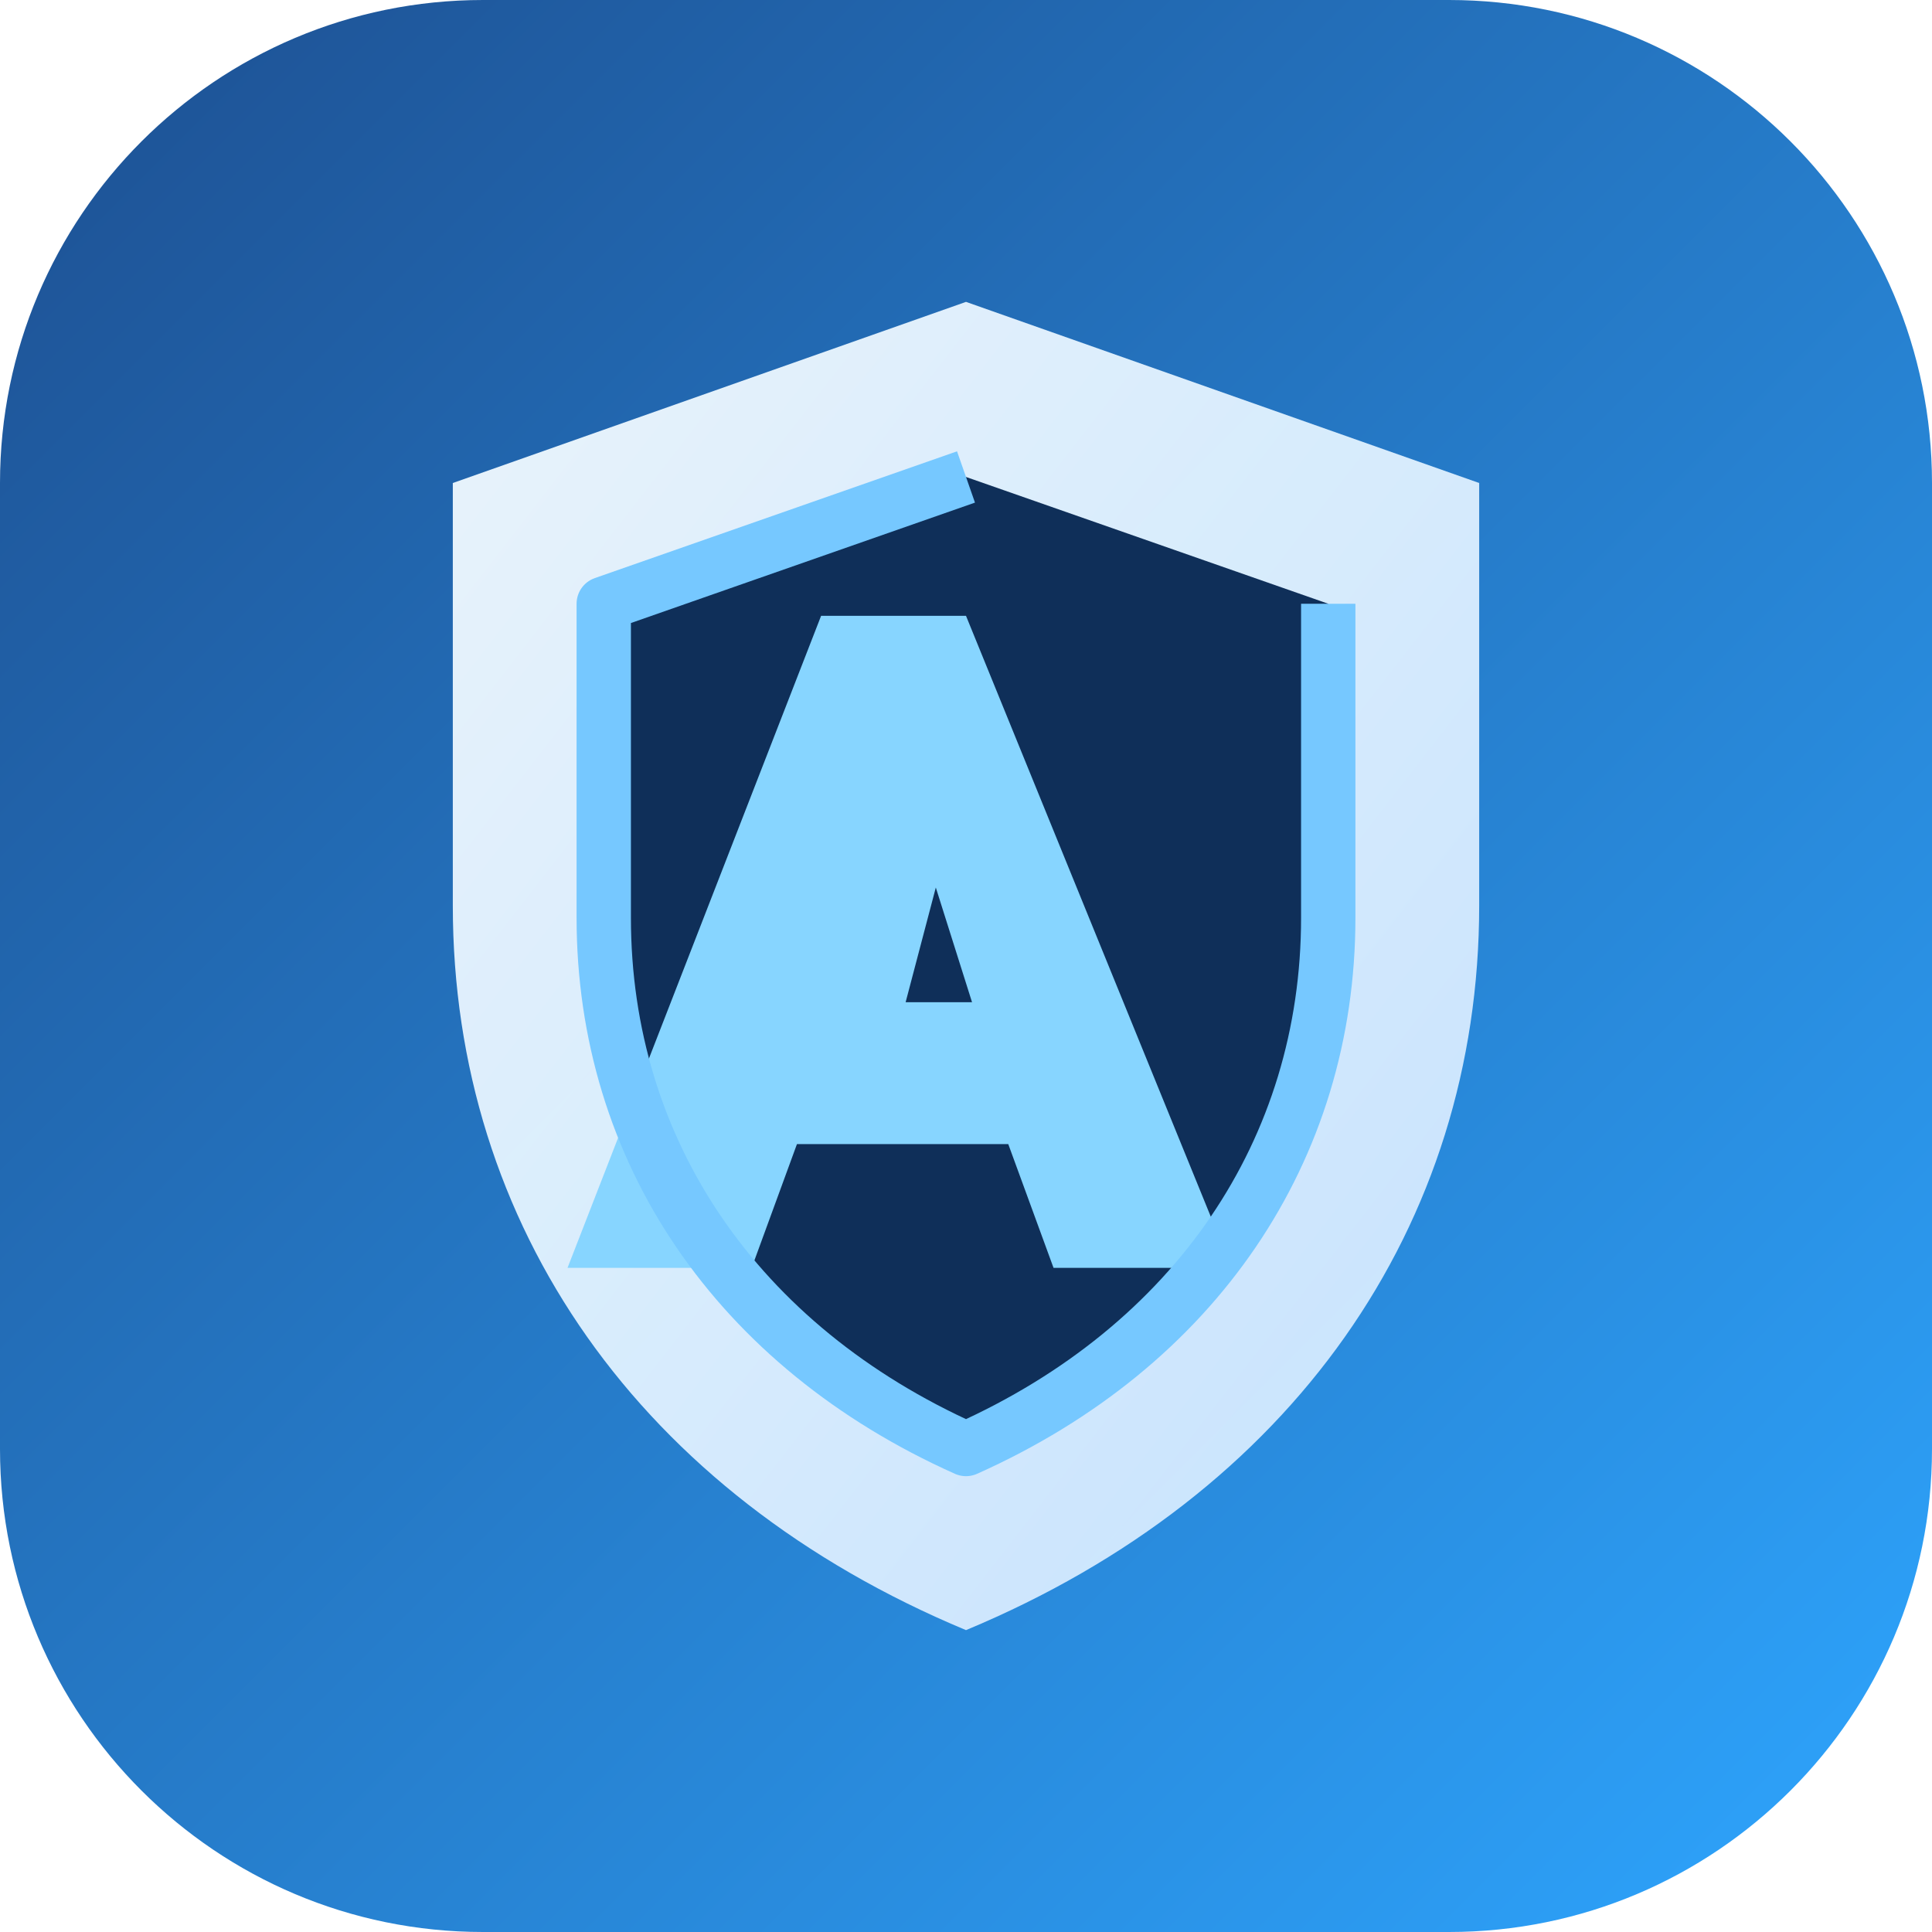
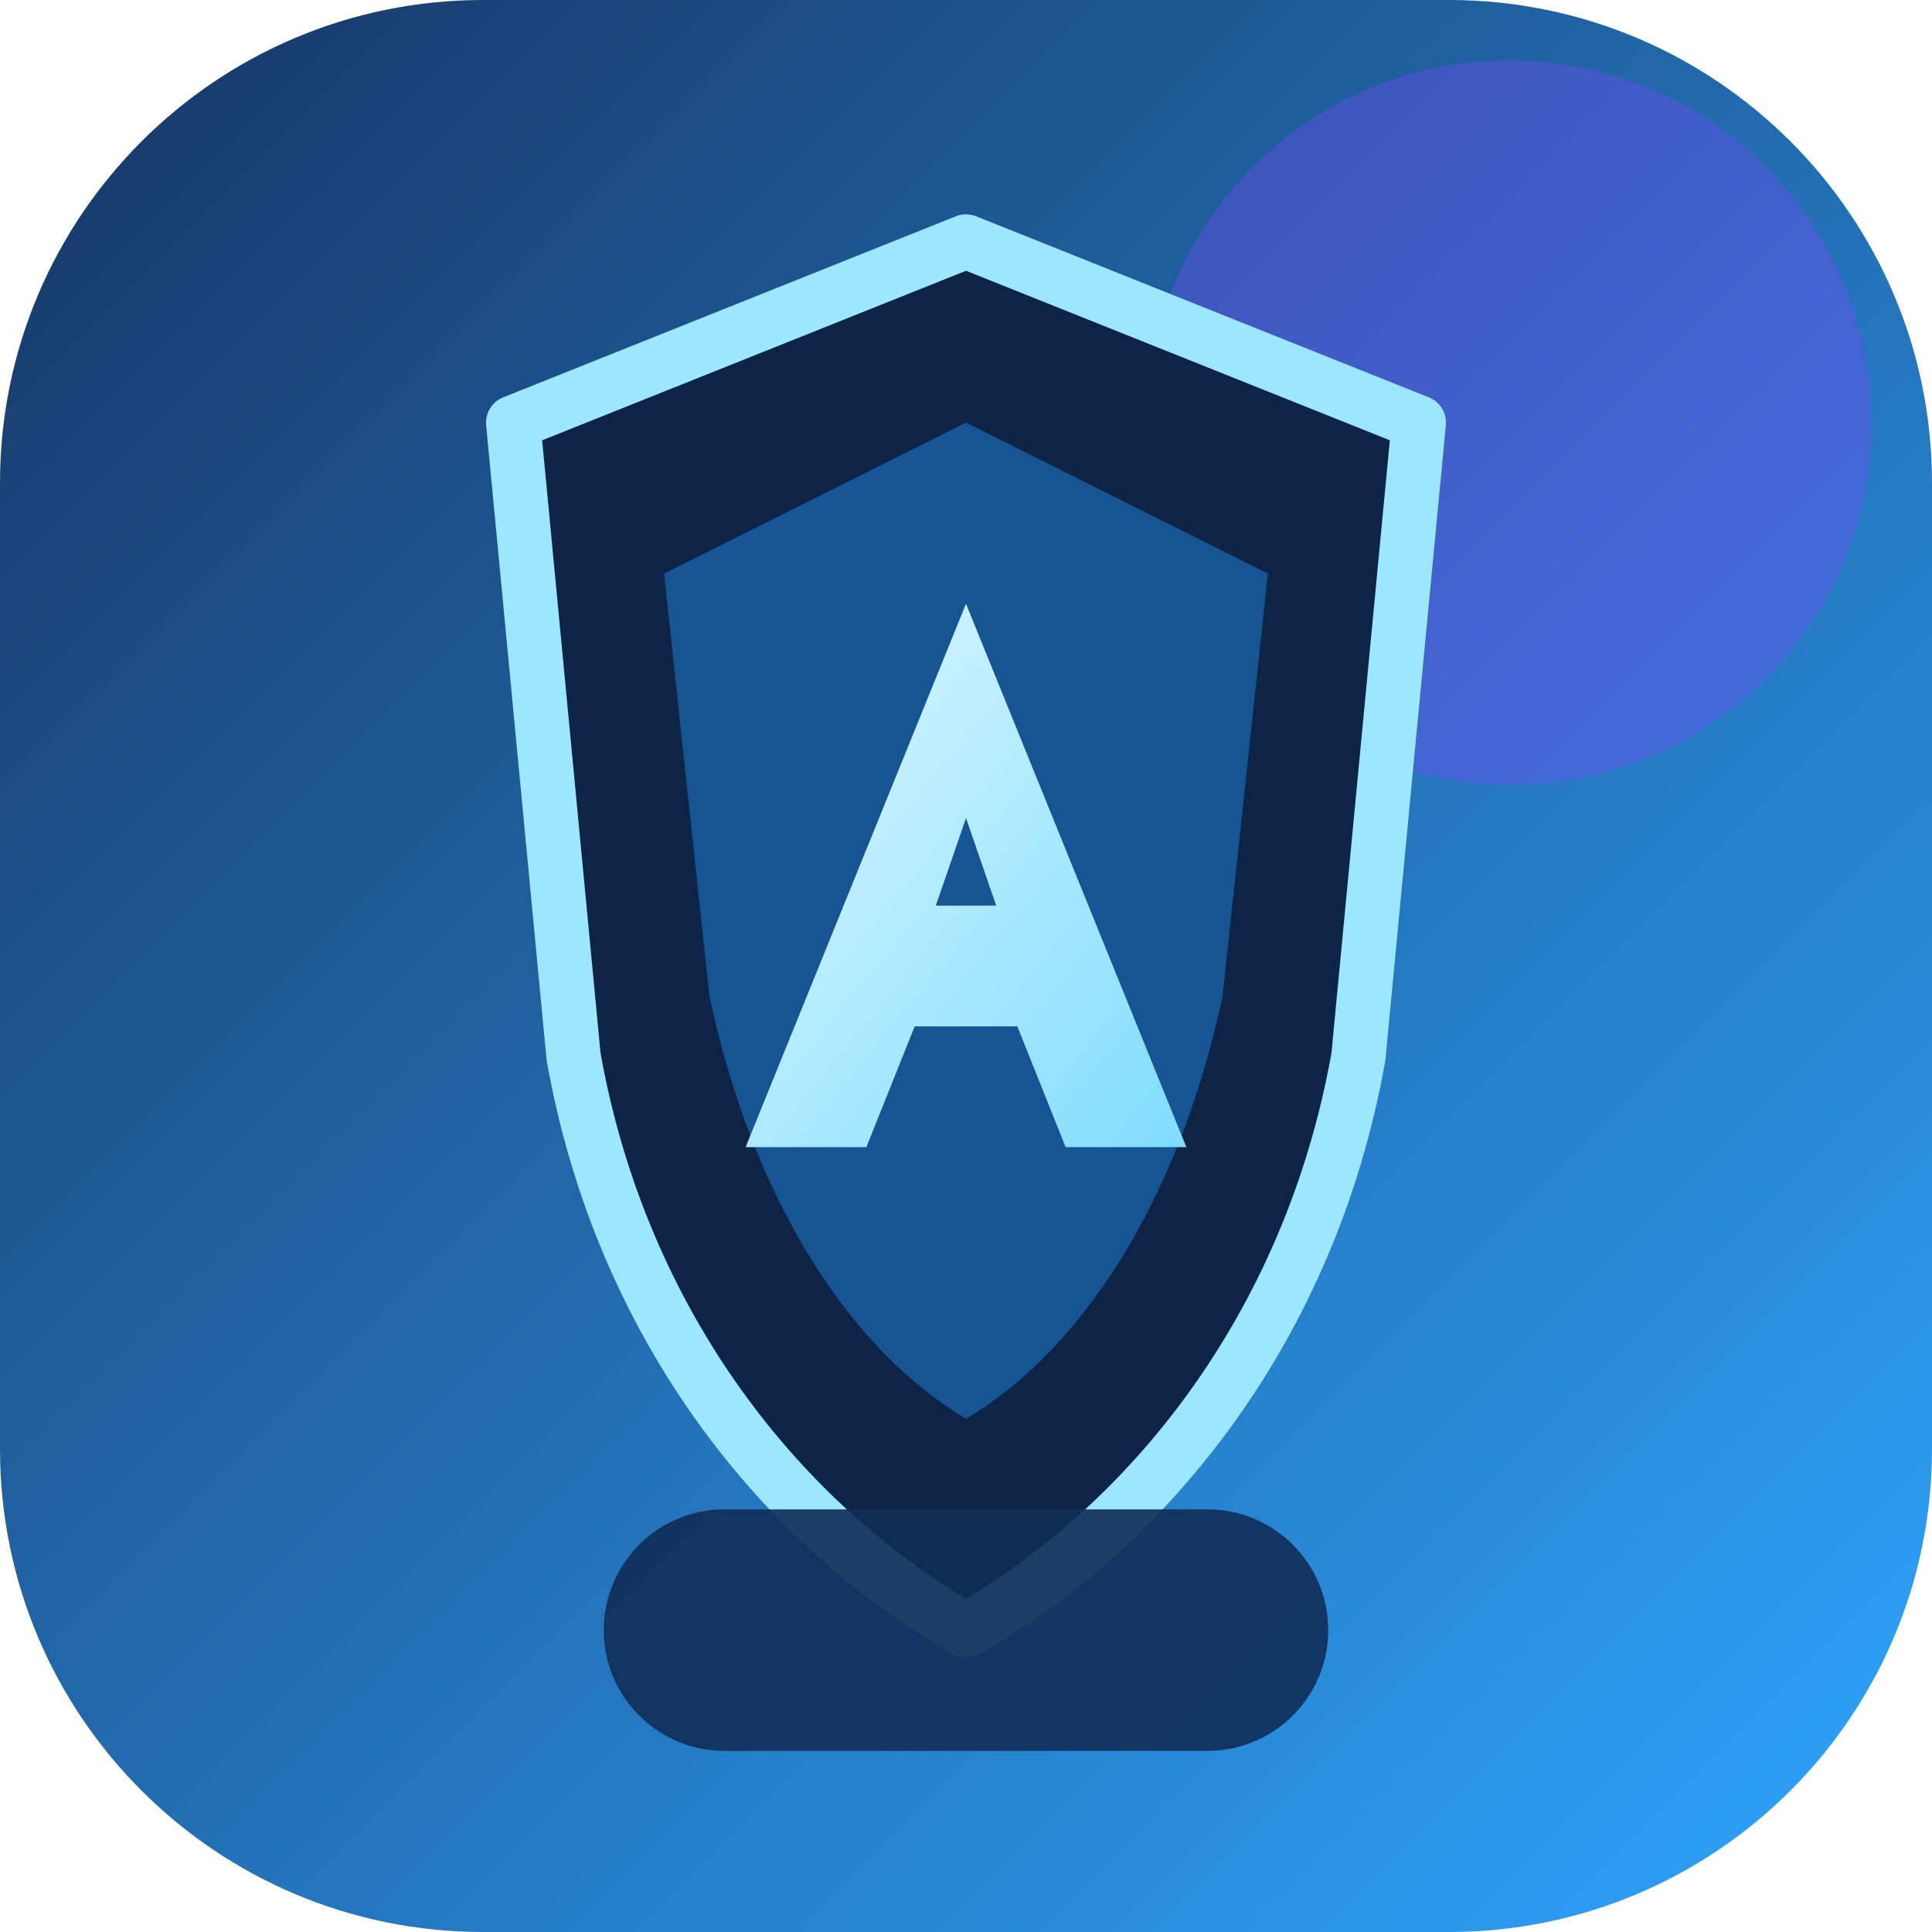
<svg xmlns="http://www.w3.org/2000/svg" viewBox="0 0 64 64" role="img" aria-labelledby="title desc">
  <defs>
    <linearGradient id="bg" x1="0%" y1="0%" x2="100%" y2="100%">
-       <stop offset="0%" stop-color="#1d4f91" />
+       <stop offset="0%" stop-color="#163462" />
      <stop offset="100%" stop-color="#2ea6ff" />
    </linearGradient>
-     <linearGradient id="shield" x1="0%" y1="0%" x2="100%" y2="100%">
-       <stop offset="0%" stop-color="#f2fbff" />
-       <stop offset="100%" stop-color="#cde6ff" />
+     <linearGradient id="shine" x1="0%" y1="0%" x2="100%" y2="100%">
+       <stop offset="0%" stop-color="#dff8ff" />
+       <stop offset="100%" stop-color="#7fdcff" />
    </linearGradient>
  </defs>
  <rect width="64" height="64" rx="16" fill="url(#bg)" />
-   <path d="M32 10 49 16v14c0 10.6-6.2 19.5-17 24-10.8-4.5-17-13.4-17-24V16l17-6Z" fill="url(#shield)" opacity="0.95" />
-   <path d="M32 15.8 44 20v10.4c0 7.7-4.4 14.2-12 17.6-7.6-3.4-12-9.9-12-17.6V20l12-4.2Z" fill="#0f2f59" />
-   <path d="M32 20.4 40.8 42h-5.9l-1.5-4.1h-7L24.9 42H23 18.8l8.4-21.6Zm-2 12.8h2.2L31 29.4Z" fill="#87d5ff" />
-   <path d="M44 20v10.4c0 7.7-4.4 14.2-12 17.6-7.6-3.4-12-9.9-12-17.6V20l12-4.2" fill="none" stroke="#76c8ff" stroke-width="1.8" stroke-linejoin="round" />
+   <circle cx="50" cy="14" r="12" fill="#7c48ff" opacity="0.35" />
+   <path d="M32 8 47 14l-2 21c-1.6 9-7 15.6-13 19-6-3.4-11.4-10-13-19l-2-21Z" fill="#0d2447" stroke="#9de6ff" stroke-width="1.8" stroke-linejoin="round" />
+   <path d="M32 14 42 19l-1.5 14C39 40 35.7 44.8 32 47c-3.7-2.2-7-7-8.5-14L22 19Z" fill="#165493" />
+   <path d="M32 20l7.3 18h-4l-1.6-4h-3.4l-1.6 4h-4L32 20Zm-1 10h2l-1-2.9Z" fill="url(#shine)" />
+   <rect x="20" y="50" width="24" height="8" rx="4" fill="#102c56" opacity="0.9" />
</svg>
